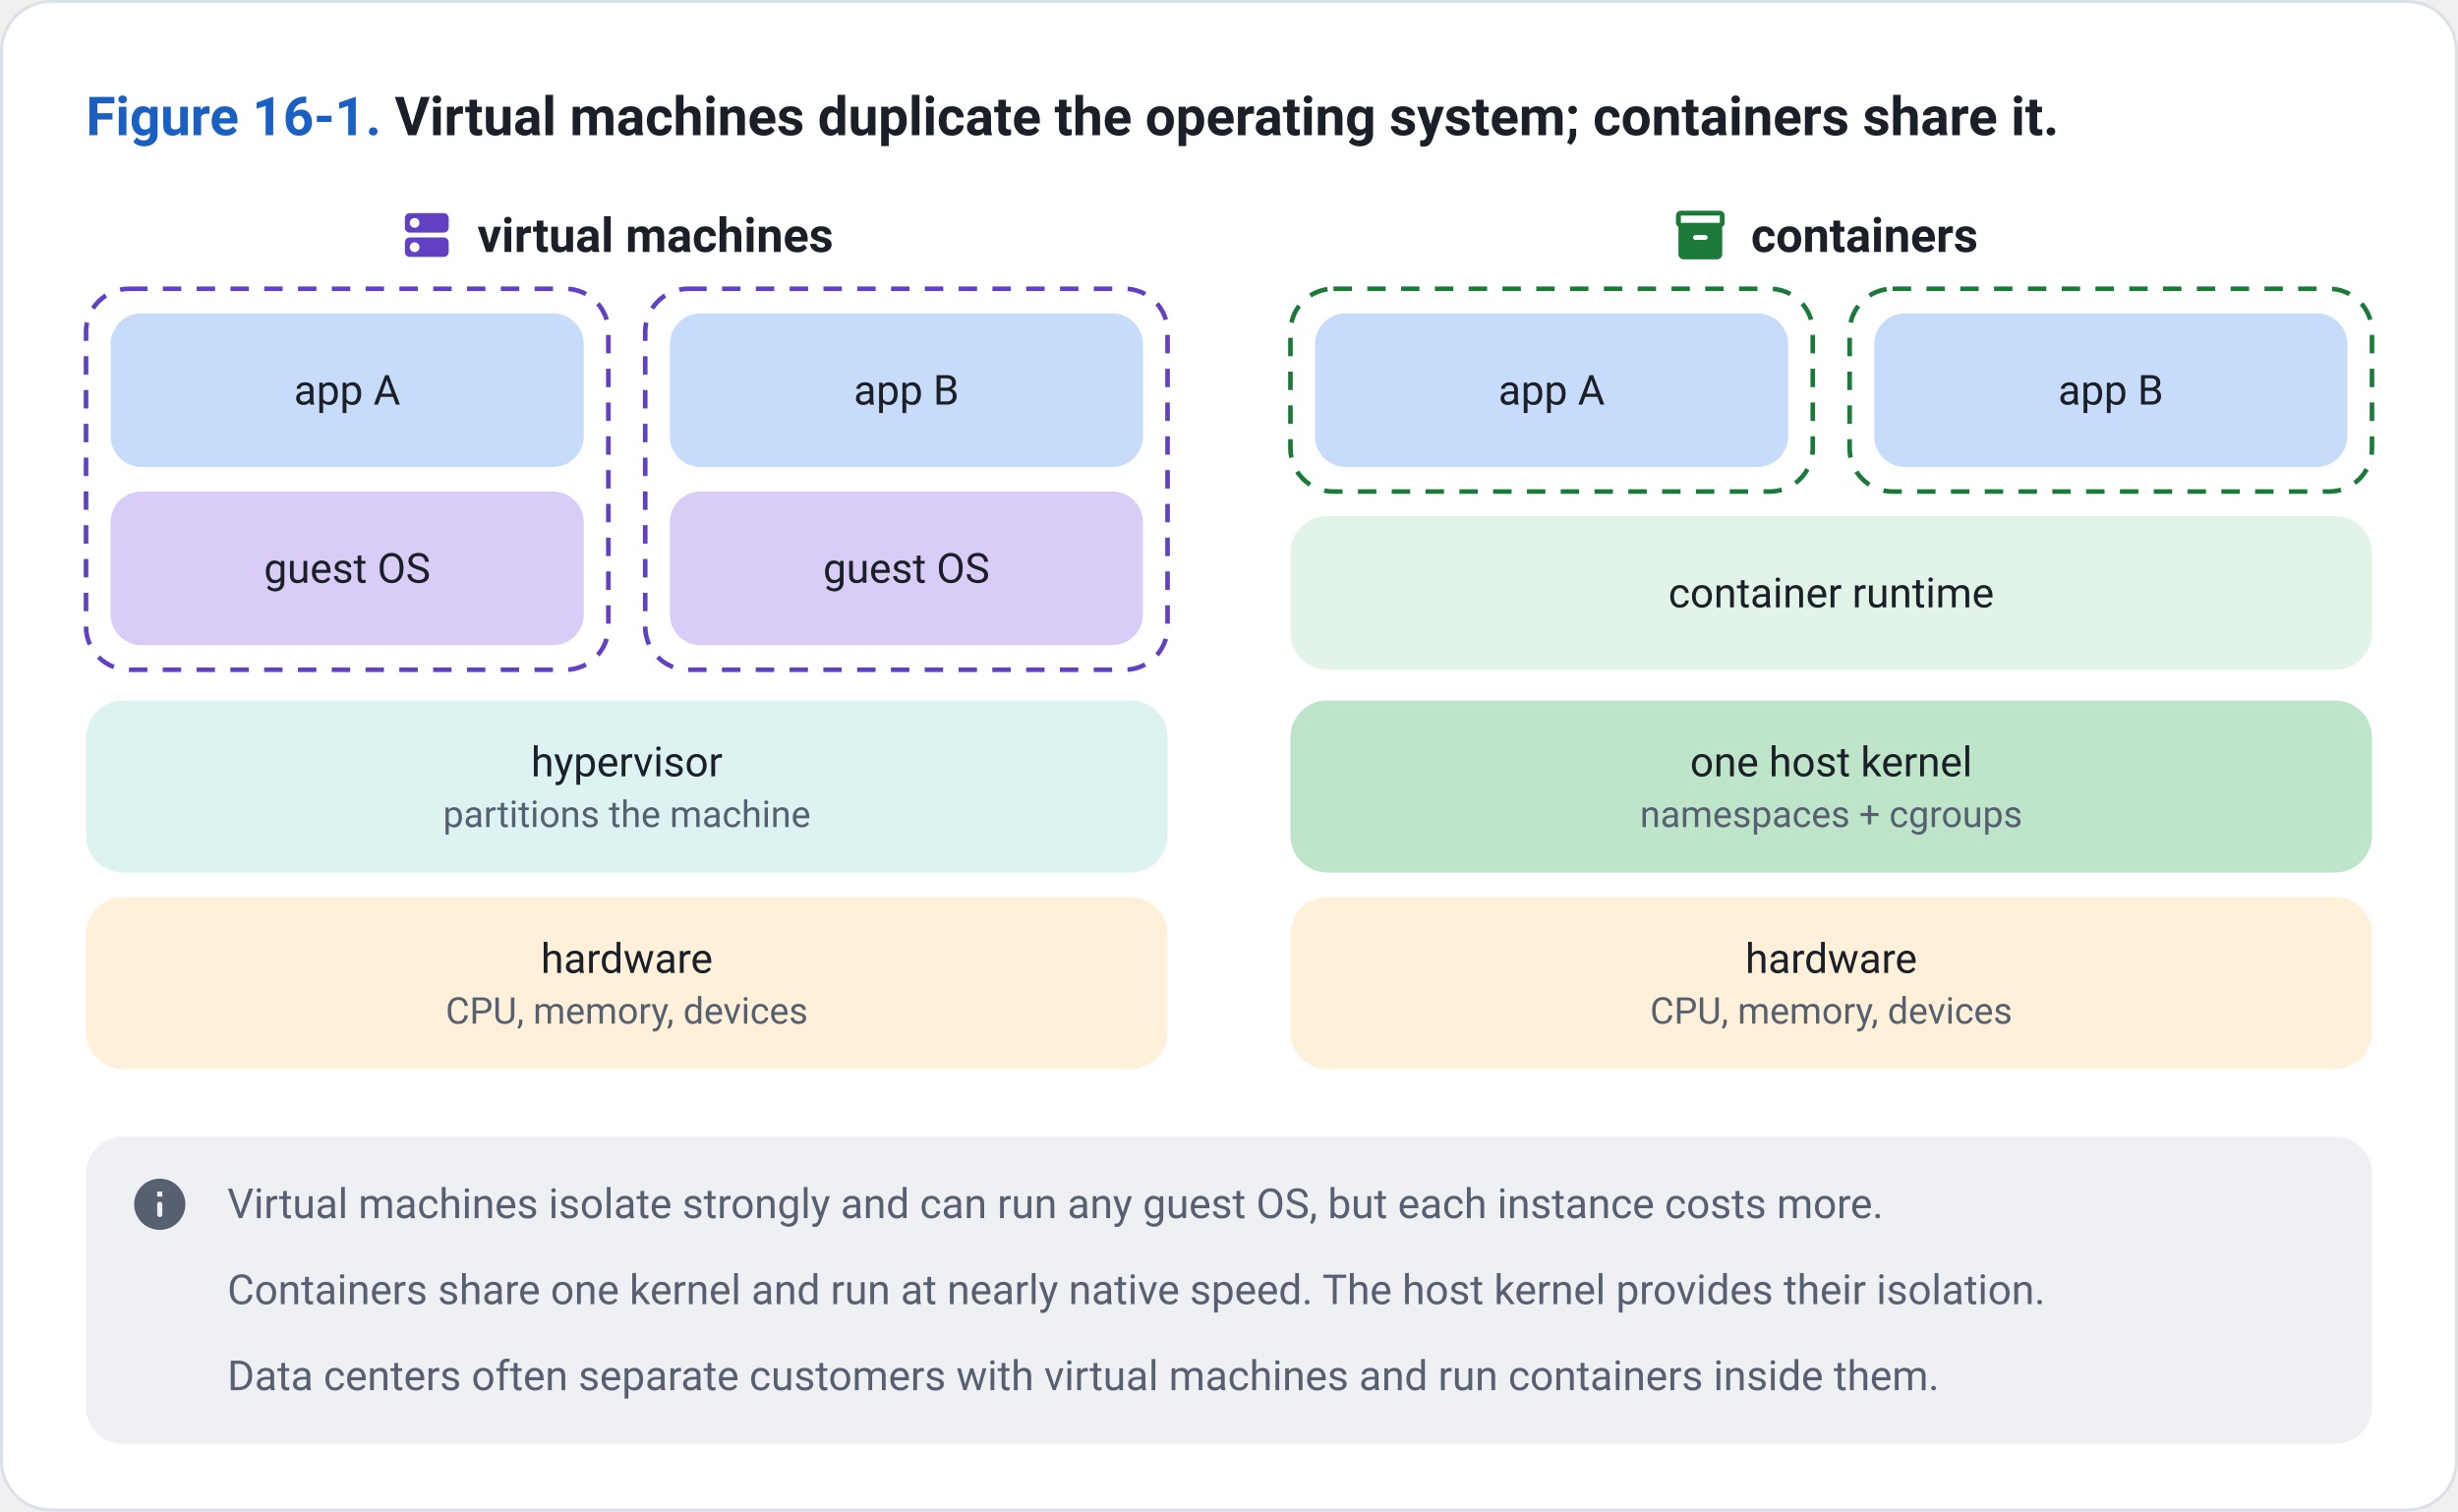
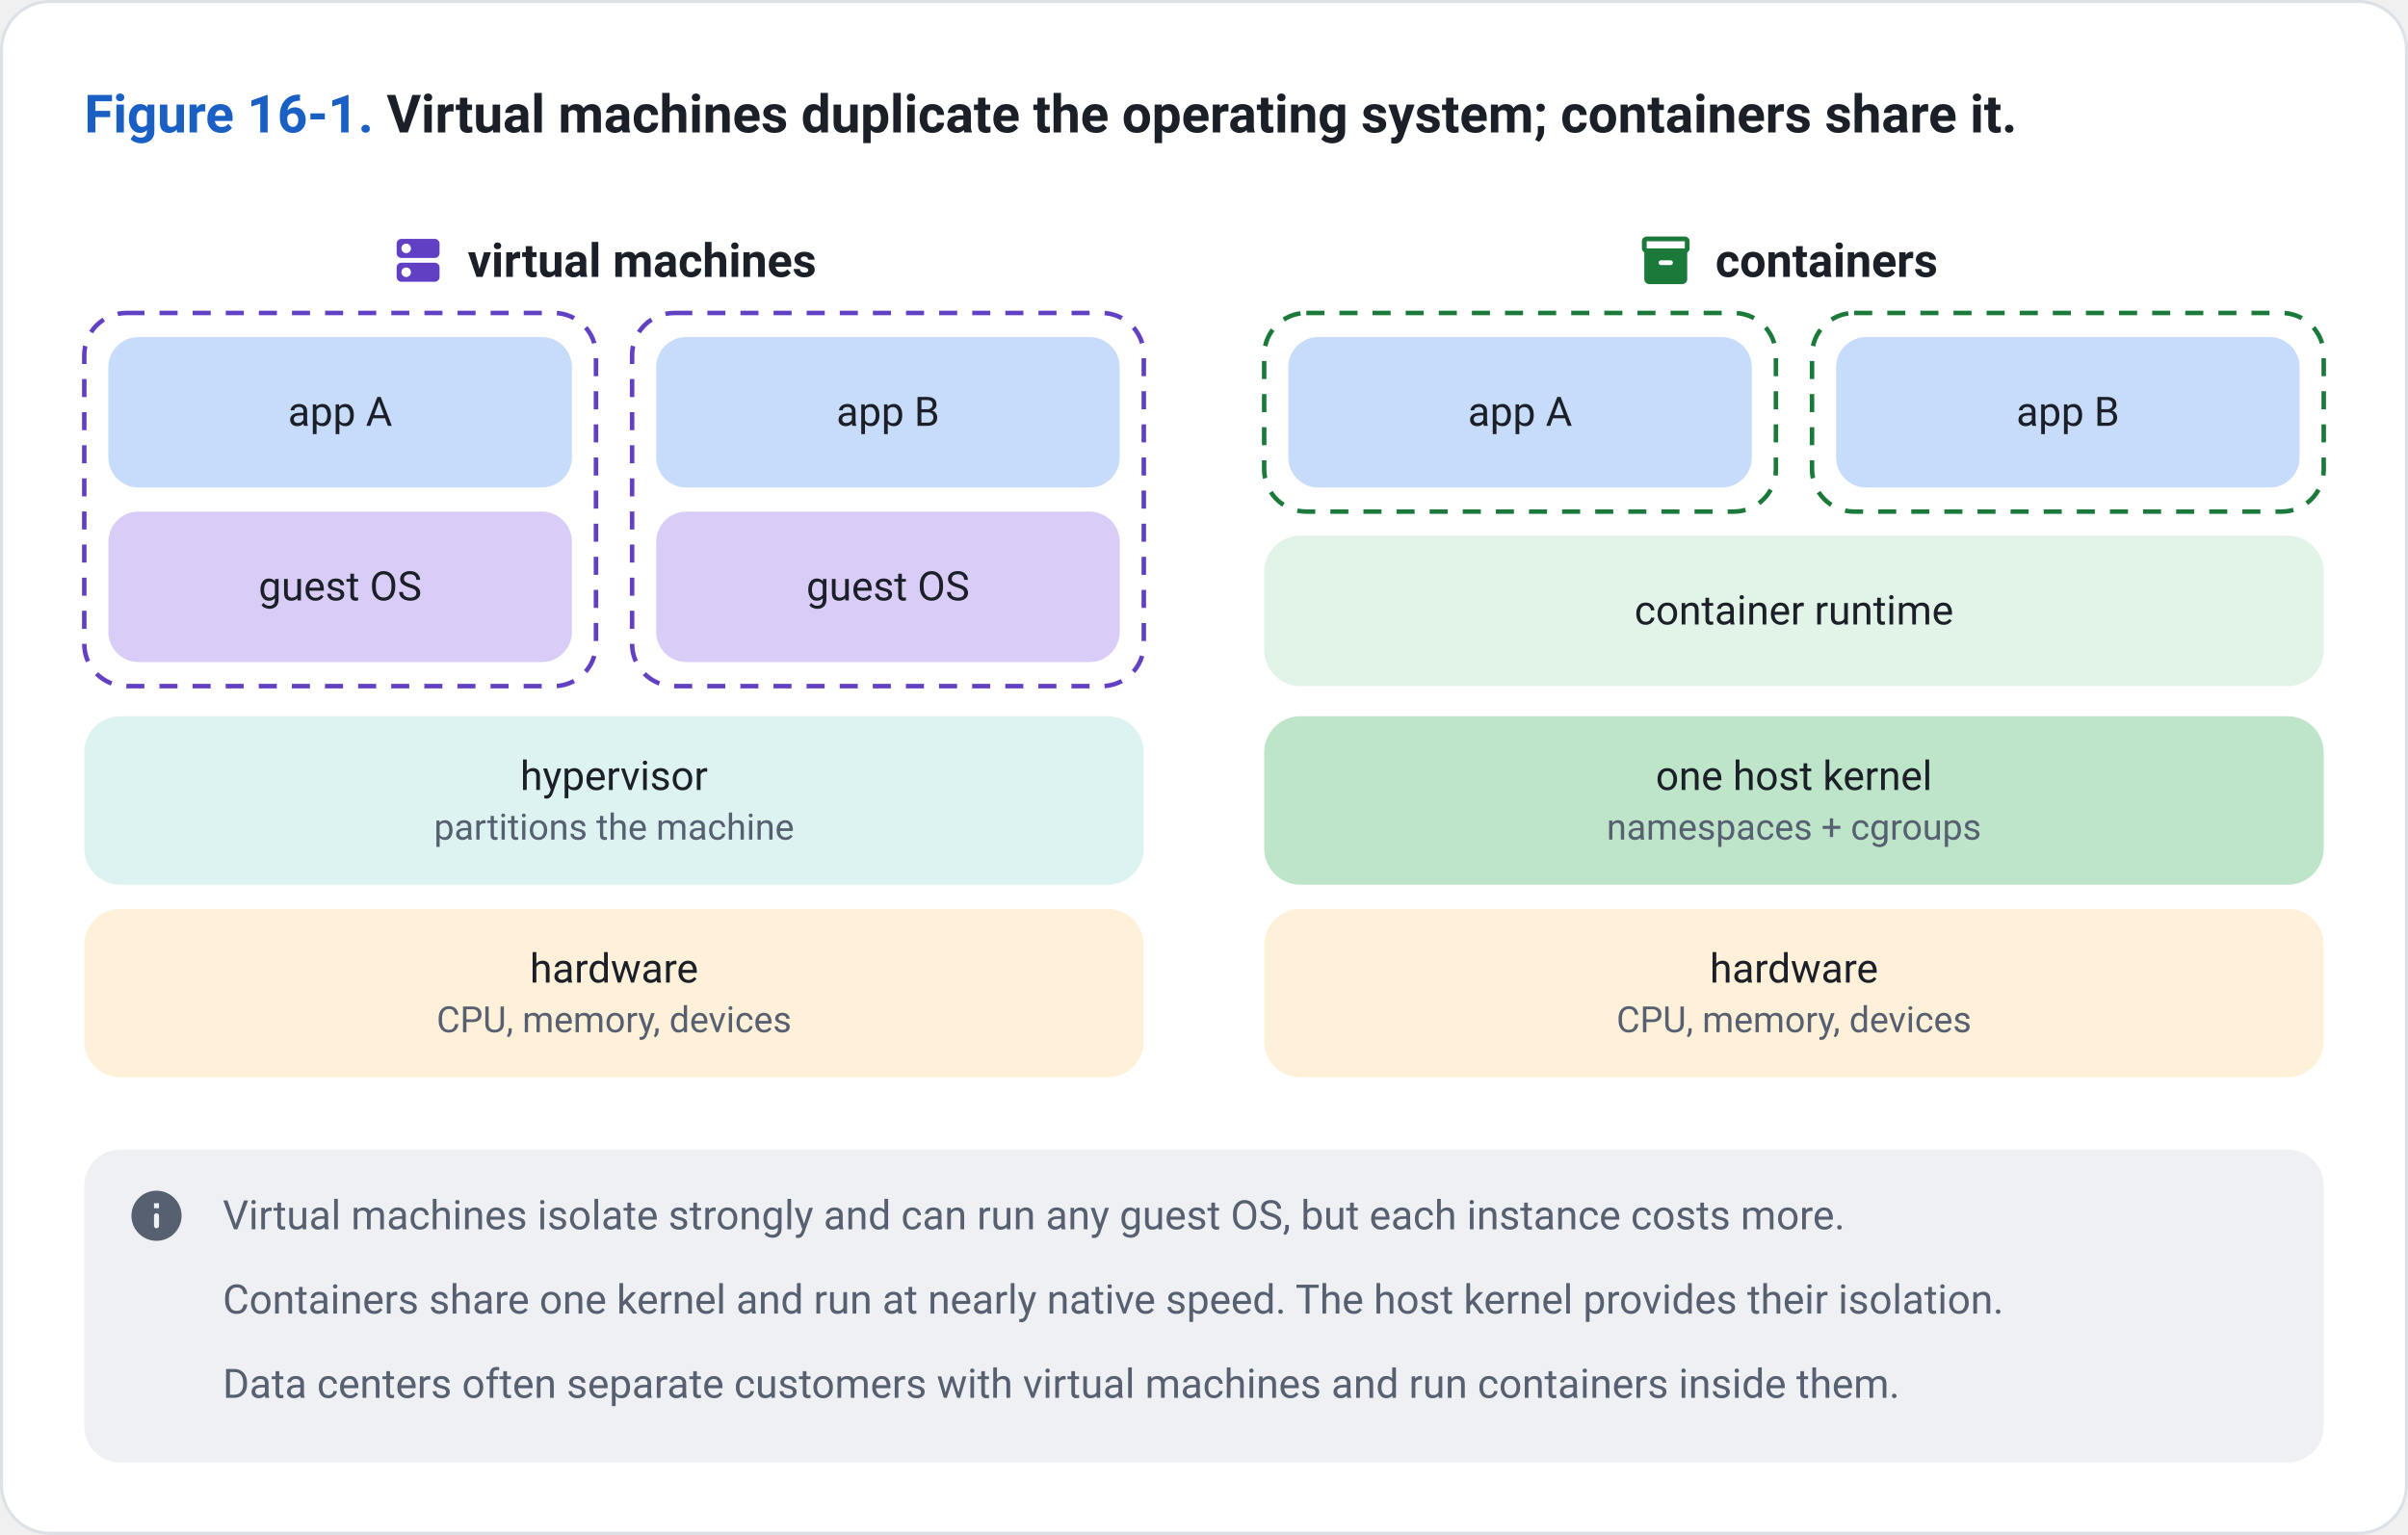
- <svg xmlns="http://www.w3.org/2000/svg" viewBox="0 0 800 492" width="800" height="492">
+ <svg xmlns="http://www.w3.org/2000/svg" viewBox="0 0 800 510" width="800" height="510">
  <style>
    text { font-family: -apple-system, BlinkMacSystemFont, "Segoe UI", Roboto, "Helvetica Neue", Arial, sans-serif; fill: #1B1F27; }
    .paper { fill: #FFFFFF; }
    .frame { fill: #FFFFFF; stroke: #DCE0E7; stroke-width: 1; }
    .card { fill: #FFFFFF; }
    .hair { stroke: #DCE0E7; stroke-width: 1.2; fill: none; }
    .muted { fill: #566070; }
    .ink { fill: #1B1F27; }
    .title { font-size: 17.5px; font-weight: 650; }
    .head { font-size: 15.5px; font-weight: 650; }
    .name { font-size: 15px; font-weight: 650; }
    .body { font-size: 13.5px; }
    .sub { font-size: 13px; }
    .mono { font-size: 12.5px; font-family: "SF Mono", SFMono-Regular, ui-monospace, Menlo, Consolas, monospace; }
    .monob { font-size: 12.5px; font-weight: 650; font-family: "SF Mono", SFMono-Regular, ui-monospace, Menlo, Consolas, monospace; }
    .small { font-size: 12px; }
    .note { font-size: 13.5px; }
    .noteb { font-size: 13.5px; font-weight: 650; }
    .sub, .small, .note { fill: #566070; }
    .c-blue { fill: #E6EFFD; }
    .m-blue { fill: #C7DBFA; }
    .a-blue { fill: #1A5FC4; }
    .t-blue { fill: #1A5FC4; }
    .w-blue { stroke: #1A5FC4; fill: none; stroke-linecap: butt; stroke-linejoin: round; }
    .o-blue { stroke: #1A5FC4; fill: none; stroke-width: 1.5; }
    .h-blue { stroke: #1A5FC4; stroke-width: 1.4; }
    .c-green { fill: #E2F4E7; }
    .m-green { fill: #BEE5C9; }
    .a-green { fill: #1B7A3A; }
    .t-green { fill: #1B7A3A; }
    .w-green { stroke: #1B7A3A; fill: none; stroke-linecap: butt; stroke-linejoin: round; }
    .o-green { stroke: #1B7A3A; fill: none; stroke-width: 1.5; }
    .h-green { stroke: #1B7A3A; stroke-width: 1.4; }
    .c-amber { fill: #FFF1D9; }
    .m-amber { fill: #FFDDA1; }
    .a-amber { fill: #9A5600; }
    .t-amber { fill: #9A5600; }
    .w-amber { stroke: #9A5600; fill: none; stroke-linecap: butt; stroke-linejoin: round; }
    .o-amber { stroke: #9A5600; fill: none; stroke-width: 1.5; }
    .h-amber { stroke: #9A5600; stroke-width: 1.4; }
    .c-red { fill: #FDE8E4; }
    .m-red { fill: #F8C8BF; }
    .a-red { fill: #BF3620; }
    .t-red { fill: #BF3620; }
    .w-red { stroke: #BF3620; fill: none; stroke-linecap: butt; stroke-linejoin: round; }
    .o-red { stroke: #BF3620; fill: none; stroke-width: 1.5; }
    .h-red { stroke: #BF3620; stroke-width: 1.4; }
    .c-purple { fill: #EFE9FC; }
    .m-purple { fill: #D9CDF8; }
    .a-purple { fill: #6240C4; }
    .t-purple { fill: #6240C4; }
    .w-purple { stroke: #6240C4; fill: none; stroke-linecap: butt; stroke-linejoin: round; }
    .o-purple { stroke: #6240C4; fill: none; stroke-width: 1.5; }
    .h-purple { stroke: #6240C4; stroke-width: 1.4; }
    .c-teal { fill: #DDF3F1; }
    .m-teal { fill: #B3E3DE; }
    .a-teal { fill: #0E7168; }
    .t-teal { fill: #0E7168; }
    .w-teal { stroke: #0E7168; fill: none; stroke-linecap: butt; stroke-linejoin: round; }
    .o-teal { stroke: #0E7168; fill: none; stroke-width: 1.5; }
    .h-teal { stroke: #0E7168; stroke-width: 1.4; }
    .c-gray { fill: #EEF0F4; }
    .m-gray { fill: #D9DDE5; }
    .a-gray { fill: #566070; }
    .t-gray { fill: #566070; }
    .w-gray { stroke: #566070; fill: none; stroke-linecap: butt; stroke-linejoin: round; }
    .o-gray { stroke: #566070; fill: none; stroke-width: 1.5; }
    .h-gray { stroke: #566070; stroke-width: 1.4; }
    .c-wire { fill: #EEF0F4; }
    .m-wire { fill: #D9DDE5; }
    .a-wire { fill: #5B6676; }
    .t-wire { fill: #5B6676; }
    .w-wire { stroke: #5B6676; fill: none; stroke-linecap: butt; stroke-linejoin: round; }
    .o-wire { stroke: #5B6676; fill: none; stroke-width: 1.5; }
    .h-wire { stroke: #5B6676; stroke-width: 1.4; }
  </style>
  <defs>
    <filter id="lift" x="-10%" y="-15%" width="120%" height="140%">
      <feDropShadow dx="0" dy="1" stdDeviation="1.2" flood-color="#1B2430" flood-opacity="0.14" />
      <feDropShadow dx="0" dy="3" stdDeviation="4" flood-color="#1B2430" flood-opacity="0.10" />
    </filter>
  </defs>
-   <rect x="0.5" y="0.5" width="799" height="491" rx="16" class="frame" />
+   <rect x="0.5" y="0.5" width="799" height="509" rx="16" class="frame" />
  <text x="28" y="44" class="title">
    <tspan class="t-blue">Figure 16-1.</tspan> Virtual machines duplicate the operating system; containers share it.</text>
-   <g transform="translate(0 64)">
+   <g transform="translate(0 74)">
    <g transform="translate(129.4 3.0) scale(0.792)" class="a-purple">
      <path d="M19 13H5c-1.1 0-2 .9-2 2v4c0 1.1.9 2 2 2h14c1.1 0 2-.9 2-2v-4c0-1.1-.9-2-2-2zM7 19c-1.1 0-2-.9-2-2s.9-2 2-2 2 .9 2 2-.9 2-2 2zM19 3H5c-1.1 0-2 .9-2 2v4c0 1.1.9 2 2 2h14c1.1 0 2-.9 2-2V5c0-1.1-.9-2-2-2zM7 9c-1.1 0-2-.9-2-2s.9-2 2-2 2 .9 2 2-.9 2-2 2z" />
    </g>
    <text x="155.4" y="18.0" class="head">virtual machines</text>
    <rect x="28.0" y="30.0" width="170.0" height="124.0" rx="14" class="o-purple" stroke-dasharray="6 5" />
    <rect x="36.0" y="38.0" width="154.0" height="50.0" rx="10" class="m-blue" />
-     <text x="113.0" y="67.7" class="body" text-anchor="middle" data-fit="41.0,185.0">app A</text>
+     <text x="113.0" y="67.5" class="body" text-anchor="middle" data-fit="41.0,185.0">app A</text>
    <rect x="36.0" y="96.0" width="154.0" height="50.0" rx="10" class="m-purple" />
-     <text x="113.0" y="125.7" class="body" text-anchor="middle" data-fit="41.0,185.0">guest OS</text>
+     <text x="113.0" y="125.5" class="body" text-anchor="middle" data-fit="41.0,185.0">guest OS</text>
    <rect x="210.0" y="30.0" width="170.0" height="124.0" rx="14" class="o-purple" stroke-dasharray="6 5" />
    <rect x="218.0" y="38.0" width="154.0" height="50.0" rx="10" class="m-blue" />
-     <text x="295.0" y="67.7" class="body" text-anchor="middle" data-fit="223.0,367.0">app B</text>
+     <text x="295.0" y="67.5" class="body" text-anchor="middle" data-fit="223.0,367.0">app B</text>
    <rect x="218.0" y="96.0" width="154.0" height="50.0" rx="10" class="m-purple" />
-     <text x="295.0" y="125.7" class="body" text-anchor="middle" data-fit="223.0,367.0">guest OS</text>
+     <text x="295.0" y="125.5" class="body" text-anchor="middle" data-fit="223.0,367.0">guest OS</text>
    <rect x="28.0" y="164.0" width="352.0" height="56.0" rx="12" class="c-teal" />
-     <text x="204.0" y="188.7" class="body" text-anchor="middle" data-fit="33.0,375.0">hypervisor</text>
-     <text x="204.0" y="205.2" class="small" text-anchor="middle" data-fit="33.0,375.0">partitions the machine</text>
+     <text x="204.0" y="188.5" class="body" text-anchor="middle" data-fit="33.0,375.0">hypervisor</text>
+     <text x="204.0" y="205.0" class="small" text-anchor="middle" data-fit="33.0,375.0">partitions the machine</text>
    <rect x="28.0" y="228.0" width="352.0" height="56.0" rx="12" class="c-amber" />
-     <text x="204.0" y="252.7" class="body" text-anchor="middle" data-fit="33.0,375.0">hardware</text>
-     <text x="204.0" y="269.2" class="small" text-anchor="middle" data-fit="33.0,375.0">CPU, memory, devices</text>
+     <text x="204.0" y="252.5" class="body" text-anchor="middle" data-fit="33.0,375.0">hardware</text>
+     <text x="204.0" y="269.0" class="small" text-anchor="middle" data-fit="33.0,375.0">CPU, memory, devices</text>
    <g transform="translate(543.9 3.0) scale(0.792)" class="a-green">
      <path d="M20 2H4c-1 0-2 .9-2 2v3.01c0 .72.43 1.34 1 1.69V20c0 1.1 1.1 2 2 2h14c.9 0 2-.9 2-2V8.7c.57-.35 1-.97 1-1.69V4c0-1.1-1-2-2-2zm-6 12h-4c-.55 0-1-.45-1-1s.45-1 1-1h4c.55 0 1 .45 1 1s-.45 1-1 1zm6-7H4V4h16v3z" />
    </g>
    <text x="569.9" y="18.0" class="head">containers</text>
    <rect x="420.0" y="30.0" width="170.0" height="66.0" rx="14" class="o-green" stroke-dasharray="6 5" />
    <rect x="428.0" y="38.0" width="154.0" height="50.0" rx="10" class="m-blue" />
-     <text x="505.0" y="67.7" class="body" text-anchor="middle" data-fit="433.0,577.0">app A</text>
+     <text x="505.0" y="67.5" class="body" text-anchor="middle" data-fit="433.0,577.0">app A</text>
    <rect x="602.0" y="30.0" width="170.0" height="66.0" rx="14" class="o-green" stroke-dasharray="6 5" />
    <rect x="610.0" y="38.0" width="154.0" height="50.0" rx="10" class="m-blue" />
-     <text x="687.0" y="67.7" class="body" text-anchor="middle" data-fit="615.0,759.0">app B</text>
+     <text x="687.0" y="67.5" class="body" text-anchor="middle" data-fit="615.0,759.0">app B</text>
    <rect x="420.0" y="104.0" width="352.0" height="50.0" rx="12" class="c-green" />
-     <text x="596.0" y="133.7" class="body" text-anchor="middle" data-fit="425.0,767.0">container runtime</text>
+     <text x="596.0" y="133.5" class="body" text-anchor="middle" data-fit="425.0,767.0">container runtime</text>
    <rect x="420.0" y="164.0" width="352.0" height="56.0" rx="12" class="m-green" />
-     <text x="596.0" y="188.7" class="body" text-anchor="middle" data-fit="425.0,767.0">one host kernel</text>
-     <text x="596.0" y="205.2" class="small" text-anchor="middle" data-fit="425.0,767.0">namespaces + cgroups</text>
+     <text x="596.0" y="188.5" class="body" text-anchor="middle" data-fit="425.0,767.0">one host kernel</text>
+     <text x="596.0" y="205.0" class="small" text-anchor="middle" data-fit="425.0,767.0">namespaces + cgroups</text>
    <rect x="420.0" y="228.0" width="352.0" height="56.0" rx="12" class="c-amber" />
-     <text x="596.0" y="252.7" class="body" text-anchor="middle" data-fit="425.0,767.0">hardware</text>
-     <text x="596.0" y="269.2" class="small" text-anchor="middle" data-fit="425.0,767.0">CPU, memory, devices</text>
+     <text x="596.0" y="252.5" class="body" text-anchor="middle" data-fit="425.0,767.0">hardware</text>
+     <text x="596.0" y="269.0" class="small" text-anchor="middle" data-fit="425.0,767.0">CPU, memory, devices</text>
  </g>
-   <rect x="28" y="370" width="744" height="100" rx="12" class="c-gray" />
-   <g transform="translate(42 382) scale(0.833)" class="a-gray">
+   <rect x="28" y="382" width="744" height="104" rx="12" class="c-gray" />
+   <g transform="translate(42 394) scale(0.833)" class="a-gray">
    <path d="M12 2C6.48 2 2 6.48 2 12s4.48 10 10 10 10-4.48 10-10S17.52 2 12 2zm0 15c-.55 0-1-.45-1-1v-4c0-.55.45-1 1-1s1 .45 1 1v4c0 .55-.45 1-1 1zm1-8h-2V7h2v2z" />
  </g>
-   <text x="74" y="396.5" class="note" data-fit="74,760">Virtual machines isolate strongly and can run any guest OS, but each instance costs more.</text>
-   <text x="74" y="424.5" class="note" data-fit="74,760">Containers share one kernel and run at nearly native speed. The host kernel provides their isolation.</text>
-   <text x="74" y="452.5" class="note" data-fit="74,760">Data centers often separate customers with virtual machines and run containers inside them.</text>
+   <text x="74" y="408.5" class="note" data-fit="74,760">Virtual machines isolate strongly and can run any guest OS, but each instance costs more.</text>
+   <text x="74" y="436.5" class="note" data-fit="74,760">Containers share one kernel and run at nearly native speed. The host kernel provides their isolation.</text>
+   <text x="74" y="464.5" class="note" data-fit="74,760">Data centers often separate customers with virtual machines and run containers inside them.</text>
</svg>
